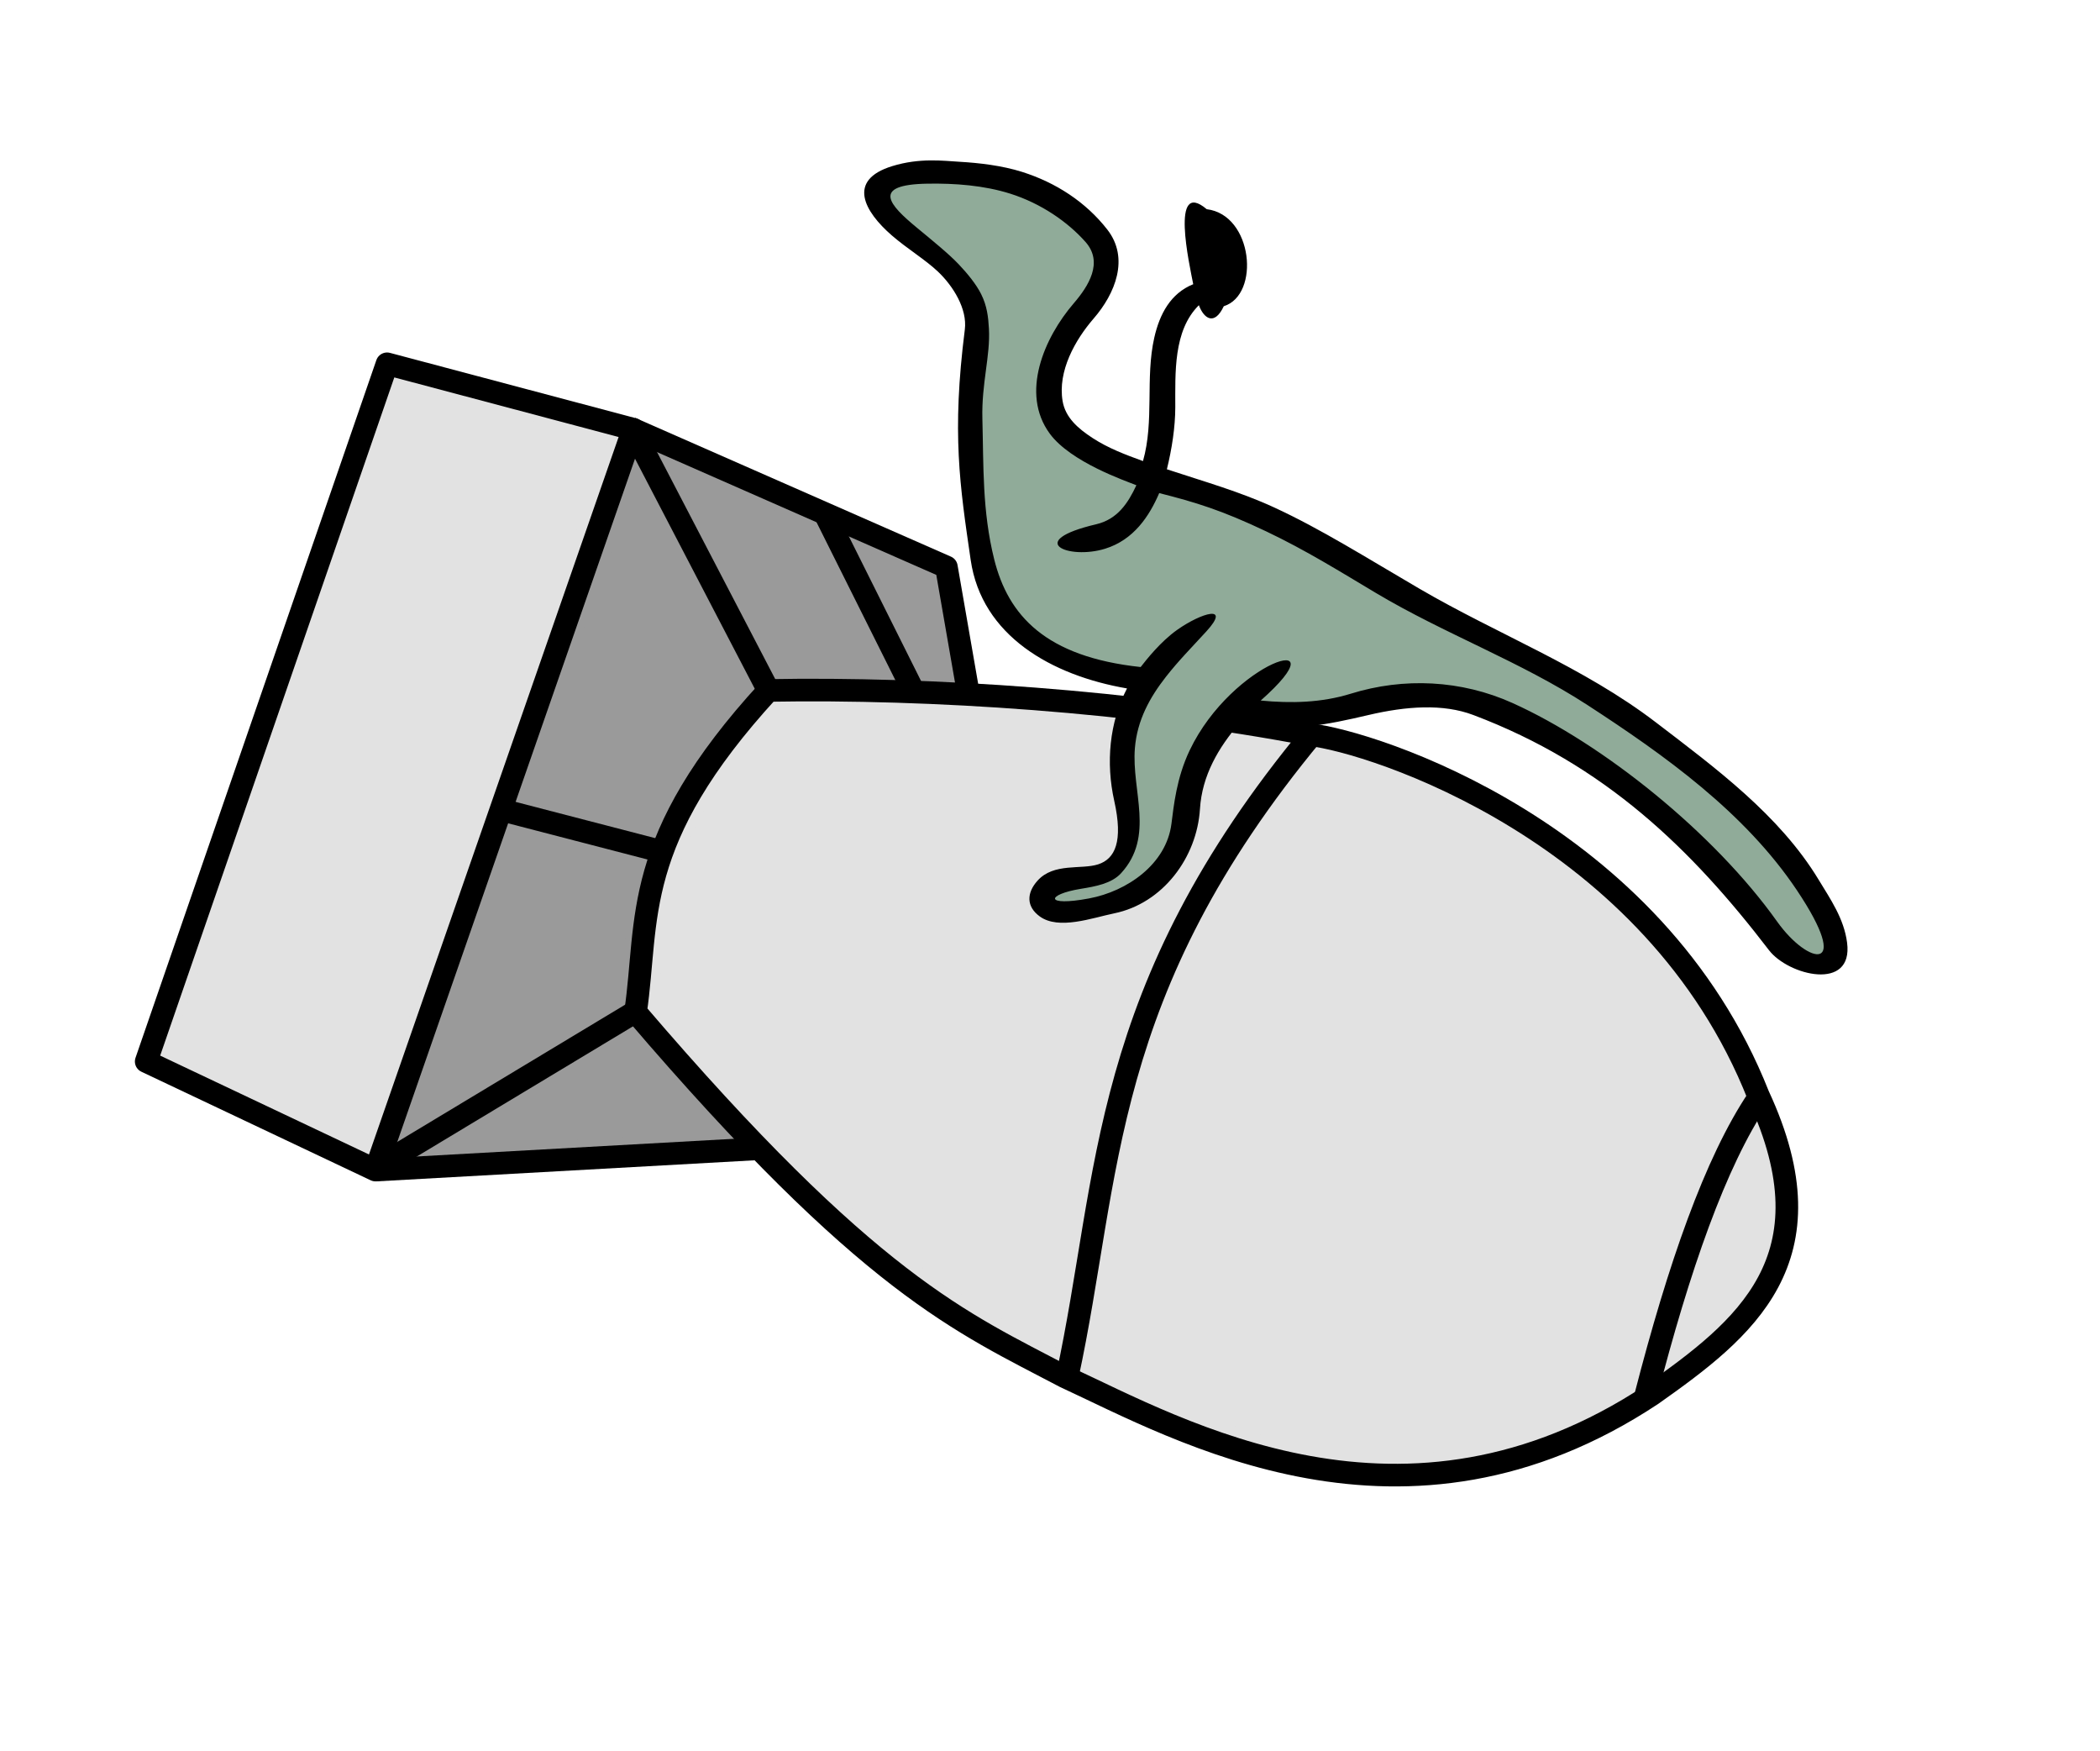
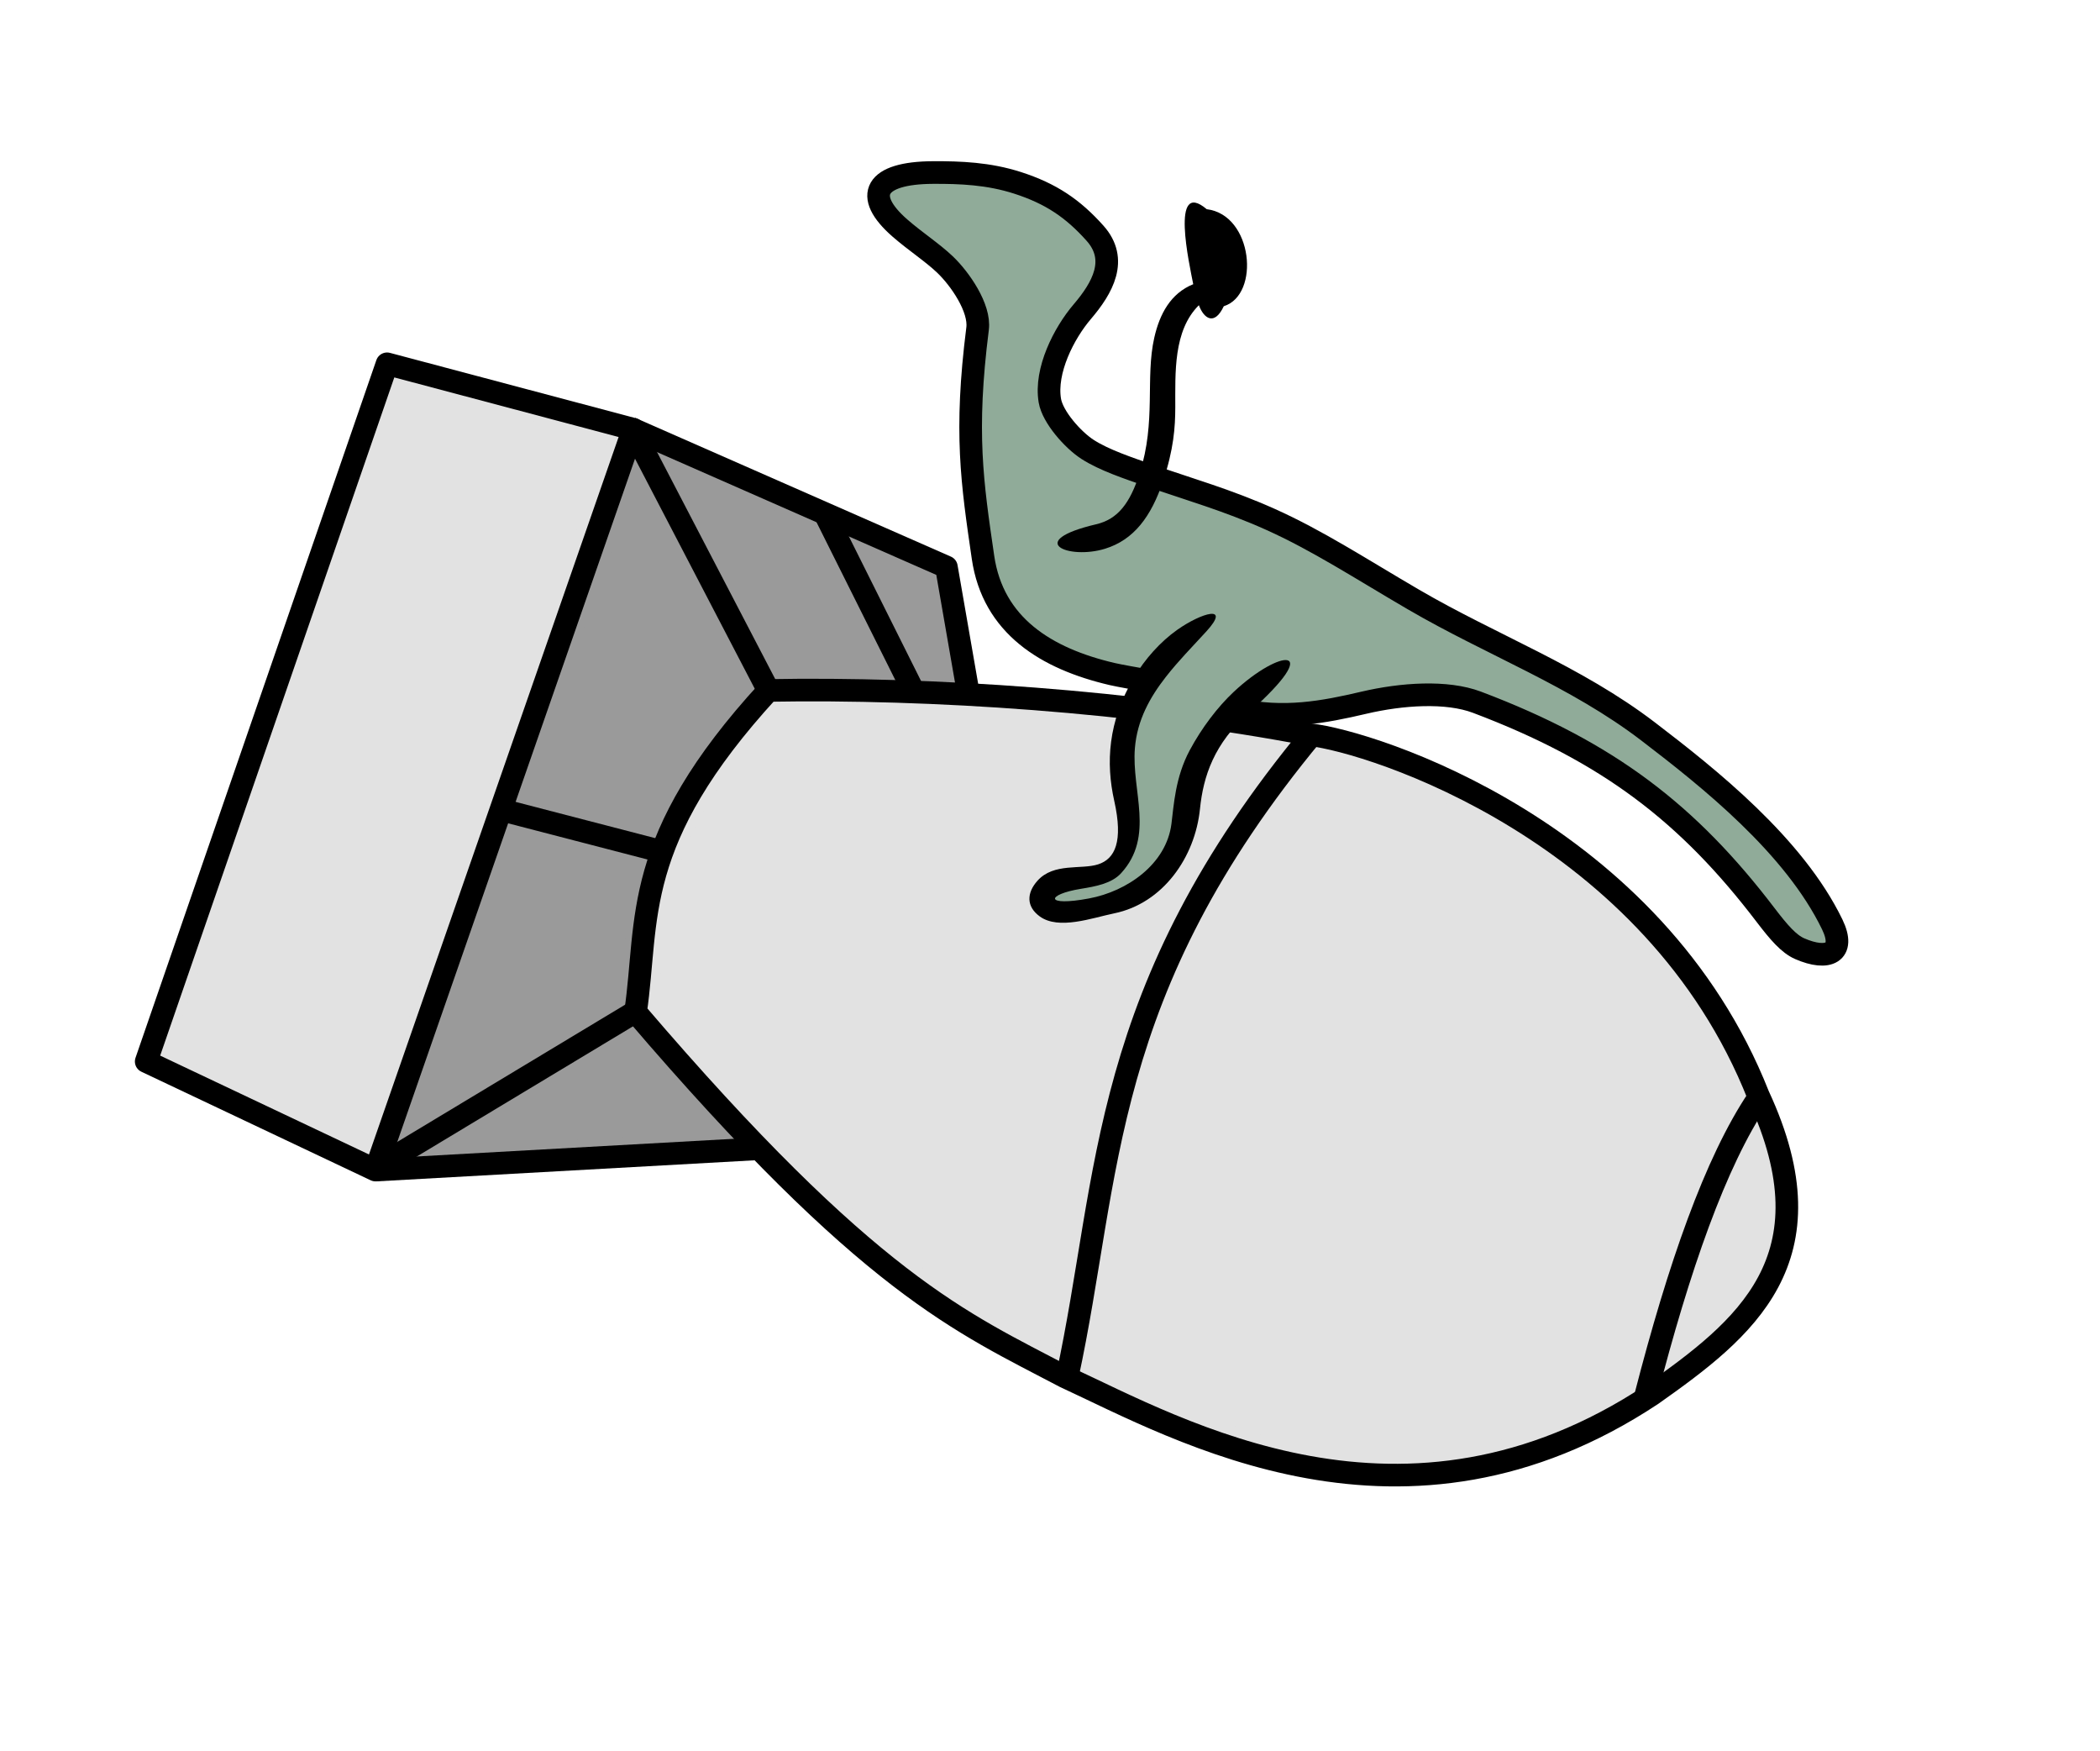
<svg xmlns="http://www.w3.org/2000/svg" width="6in" height="5in" id="svg2985" version="1.1" style="display:inline">
  <defs id="defs2987" />
  <g id="layer2" style="display:inline" transform="translate(-211.6181,-124.0045)">
    <g id="g3445">
      <path id="path3963" d="m 696.234,441.266 c 4.174,16.064 1.239,29.397 -9.176,41.695 -11.382,11.654 -25.775,22.297 -39.406,29.08 -12.705,6.3 -25.934,10.322 -40.152,12.21 -5.071,0.673 -19.474,0.846 -23.386,0.281 l 0,0 c -0.955,-0.138 -4.548,-0.601 -7.986,-1.03 -13.426,-1.673 -30.879,-6.968 -47.914,-14.536 -12.094,-6.482 -26.035,-12.026 -36.804,-17.943 -17.302,-9.545 -25.944,-15.434 -40.273,-27.434 -14.047,-11.763 -45.247,-43.855 -60.576,-62.309 -0.789,-0.95 -0.761,-2.878 0.18,-12.15 2.934,-28.917 8.834,-42.926 27.76,-65.922 l 5.555,-6.748 24.303,0.438 c 23.365,0.421 43.719,1.516 60.859,3.277 22.07,2.181 44.96,5.844 64.73,9.67 5.058,0 22.273,6.066 35.512,12.514 34.701,16.9 61.885,41.732 76.414,73.137 4.046,8.23 8.216,17.569 10.36,25.768 z" style="fill:#e2e2e2;fill-opacity:1;stroke:#e2e2e2;stroke-width:4.306;stroke-linecap:butt;stroke-linejoin:round;stroke-miterlimit:4;stroke-dasharray:none;stroke-opacity:1" />
    </g>
    <path style="fill:#e2e2e2;fill-opacity:1;stroke:#e2e2e2;stroke-width:4.306;stroke-linecap:butt;stroke-linejoin:round;stroke-miterlimit:4;stroke-dasharray:none;stroke-opacity:1" d="m 255.863,413.104 c 4.877,-13.798 59.92,-175.167 63.416,-185.949 10.393,2.569 49.934,12.907 61.65,16.272 -5.098,14.339 -63.503,184.187 -67.938,197.872 -18.193,-8.721 -43.076,-20.48 -57.128,-28.195 z" id="path3969" />
    <path style="fill:#9a9a9a;fill-opacity:1;stroke:#9a9a9a;stroke-width:4.306;stroke-linecap:butt;stroke-linejoin:round;stroke-miterlimit:4;stroke-dasharray:none;stroke-opacity:1" d="m 413.145,436.63 c -8.127,-10.456 -19.396,-22.554 -29.786,-33.868 1.536,-41.009 12.679,-62.046 37.479,-92.287 18.172,0.636 37.071,0.524 53.088,0.726 -1.768,-7.983 -4.12,-23.024 -5.291,-29.145 -20.295,-10.123 -71.337,-32.279 -81.358,-36.036 -24.531,70.28 -47.152,130.687 -67.855,194.668 6.276,0.371 63.866,-2.819 93.723,-4.057 z" id="path3971" />
  </g>
  <g id="g3821" style="display:inline;opacity:1" transform="translate(-211.6181,-124.0045)">
    <g id="g3852" transform="translate(13.74839,-23.56868)">
      <path style="fill:none;stroke:#000000;stroke-width:6.201;stroke-linecap:butt;stroke-linejoin:round;stroke-miterlimit:4;stroke-dasharray:none;stroke-opacity:1" d="m 237.968,438.652 66.065,-191.319 67.541,17.937 -70.706,203.157 z" id="path3002" />
      <path style="fill:none;stroke:#000000;stroke-width:6.201;stroke-linecap:butt;stroke-linejoin:miter;stroke-miterlimit:4;stroke-dasharray:none;stroke-opacity:1" d="M 379.186,381.027 334.749,369.488" id="path3824" />
      <path style="fill:none;stroke:#000000;stroke-width:6.201;stroke-linecap:butt;stroke-linejoin:miter;stroke-miterlimit:4;stroke-dasharray:none;stroke-opacity:1" d="m 371.575,425.341 -70.952,42.718" id="path3826" />
      <path style="fill:none;stroke:#000000;stroke-width:6.201;stroke-linecap:butt;stroke-linejoin:miter;stroke-miterlimit:4;stroke-dasharray:none;stroke-opacity:1" d="m 405.129,462.622 -104.284,5.814" id="path3828" />
      <path style="fill:none;stroke:#000000;stroke-width:6.201;stroke-linecap:butt;stroke-linejoin:miter;stroke-miterlimit:4;stroke-dasharray:none;stroke-opacity:1" d="M 408.635,336.92 371.329,265.27" id="path3830" />
      <path style="fill:none;stroke:#000000;stroke-width:6.201;stroke-linecap:butt;stroke-linejoin:miter;stroke-miterlimit:4;stroke-dasharray:none;stroke-opacity:1" d="M 448.215,336.674 424.003,288.187" id="path3832" />
      <path style="fill:none;stroke:#000000;stroke-width:6.201;stroke-linecap:butt;stroke-linejoin:round;stroke-miterlimit:4;stroke-dasharray:none;stroke-opacity:1" d="M 463.517,337.94 457.452,303.049 370.856,264.989" id="path3834" />
      <path style="fill:none;stroke:#000000;stroke-width:6.201;stroke-linecap:butt;stroke-linejoin:miter;stroke-miterlimit:4;stroke-dasharray:none;stroke-opacity:1" d="m 408.654,336.903 c -37.893,41.277 -32.733,62.683 -36.456,88.189 64.067,74.928 89.488,85.122 117.701,99.993 31.607,14.621 93.109,49.905 161.101,4.861 25.211,-17.807 50.045,-37.02 29.165,-81.939 C 651.443,375.325 574.091,350.939 557.255,349.055 509.137,339.78 452.896,336.118 408.654,336.903 Z" id="path3836" />
      <path style="fill:none;stroke:#000000;stroke-width:6.201;stroke-linecap:butt;stroke-linejoin:miter;stroke-miterlimit:4;stroke-dasharray:none;stroke-opacity:1" d="m 557.949,348.708 c -58.828,70.918 -55.385,121.078 -67.357,176.377" id="path3838" />
      <path style="fill:none;stroke:#000000;stroke-width:6.201;stroke-linecap:butt;stroke-linejoin:miter;stroke-miterlimit:4;stroke-dasharray:none;stroke-opacity:1" d="m 680.164,448.701 c -11.825,17.54 -21.847,46.498 -30.901,81.592" id="path3840" />
    </g>
  </g>
  <g id="layer5" style="display:inline">
-     <path style="opacity:1;fill:#90ab99;fill-opacity:1;stroke:#90ab99;stroke-width:7.2;stroke-miterlimit:4;stroke-dasharray:none;stroke-opacity:1" d="m 352.299,148.636 c 2.535,1.365 10.522,5.928 17.75,10.14 17.992,10.485 21.729,12.505 40.392,21.83 19.995,9.991 22.244,11.258 32.25,18.169 28.444,19.646 39.375,29.673 50.238,46.085 5.423,8.193 7.121,11.667 6.915,14.145 -0.129,1.551 -0.353,1.867 -1.403,1.98 -0.688,0.073 -1.925,-0.221 -2.75,-0.654 -2.611,-1.37 -5.668,-4.734 -12.251,-13.48 -15.758,-20.935 -42.331,-42.343 -66.105,-53.254 -11.098,-5.094 -16.333,-6.259 -27.894,-6.211 -8.575,0.036 -12.363,0.61 -21.5,3.262 -3.013,0.874 -5.502,1.135 -12.668,1.328 l -8.918,0.24 c -13.317,0.865 -10.212,-2.443 -16.607,6.96 -5.114,7.89 -7.292,14.002 -8.506,23.869 -0.896,7.277 -2.57,10.779 -7.268,15.203 -3.922,3.693 -8.13,6.038 -13.125,7.315 -4.99,1.276 -10.185,1.804 -10.632,1.082 -0.496,-0.803 2.247,-1.828 7.5,-2.8 5.785,-1.071 8.034,-2.092 10.406,-4.726 4.641,-5.152 5.493,-10.116 4.038,-23.516 -0.779,-7.178 -0.829,-9.055 -0.317,-12.038 -0.509,-7.065 5.448,-12.494 5.581,-16.254 0.094,-2.646 -3.857,-4.465 -9.937,-5.444 -9.807,-1.654 -18.548,-5.501 -24.028,-10.575 -9.611,-8.898 -12.791,-20.443 -13.825,-50.188 -0.276,-7.936 -0.162,-10.493 0.8,-18 2.588,-20.202 0.304,-25.567 -16.745,-39.321 -6.353,-5.125 -9.366,-8.359 -9.157,-9.827 0.4,-2.814 8.141,-3.965 19.364,-2.878 12.196,1.181 21.298,4.687 29.062,11.195 5.121,4.292 6.699,6.648 6.68,9.975 -0.018,3.274 -1.062,5.324 -5.668,11.127 -4.202,5.294 -8.134,12.983 -9.246,18.079 -2.795,12.808 2.545,21.034 18.449,28.418 15.89,7.355 33.247,10.49 49.124,18.769 z" id="path4677" />
+     <path style="opacity:1;fill:#90ab99;fill-opacity:1;stroke:#90ab99;stroke-width:7.2;stroke-miterlimit:4;stroke-dasharray:none;stroke-opacity:1" d="m 352.299,148.636 c 2.535,1.365 10.522,5.928 17.75,10.14 17.992,10.485 21.729,12.505 40.392,21.83 19.995,9.991 22.598,10.374 32.604,17.285 28.444,19.646 39.522,29.932 50.385,46.344 5.423,8.193 7.505,11.231 7.299,13.709 -0.279,2.542 -2.32,1.729 -4.153,0.796 -2.611,-1.37 -6.552,-3.144 -13.135,-11.889 -15.758,-20.935 -42.331,-42.343 -66.105,-53.254 -11.098,-5.094 -16.333,-6.259 -27.894,-6.211 -8.575,0.036 -12.363,0.61 -21.5,3.262 -3.013,0.874 -5.502,1.135 -12.668,1.328 l -8.918,0.24 c -13.317,0.865 -10.212,-2.443 -16.607,6.96 -5.114,7.89 -7.292,14.002 -8.506,23.869 -0.896,7.277 -2.57,10.779 -7.268,15.203 -3.922,3.693 -8.13,6.038 -13.125,7.315 -4.99,1.276 -10.185,1.804 -10.632,1.082 -0.496,-0.803 2.247,-1.828 7.5,-2.8 5.785,-1.071 8.034,-2.092 10.406,-4.726 4.641,-5.152 5.493,-10.116 4.038,-23.516 -0.779,-7.178 -0.829,-9.055 -0.317,-12.038 -0.509,-7.065 5.448,-12.494 5.581,-16.254 0.094,-2.646 -3.857,-4.465 -9.937,-5.444 -9.807,-1.654 -18.548,-5.501 -24.028,-10.575 -9.611,-8.898 -12.791,-20.443 -13.825,-50.188 -0.276,-7.936 -0.162,-10.493 0.8,-18 2.588,-20.202 0.304,-25.567 -16.745,-39.321 -6.353,-5.125 -9.366,-8.359 -9.157,-9.827 0.4,-2.814 8.141,-3.965 19.364,-2.878 12.196,1.181 21.298,4.687 29.062,11.195 5.121,4.292 6.699,6.648 6.68,9.975 -0.018,3.274 -1.062,5.324 -5.668,11.127 -4.202,5.294 -8.134,12.983 -9.246,18.079 -2.795,12.808 2.545,21.034 18.449,28.418 15.89,7.355 33.247,10.49 49.124,18.769 z" id="path4677" />
  </g>
  <g id="layer6" style="display:inline" transform="translate(-211.6181,-124.0045)">
-     <path style="display:inline;fill:#000000;fill-opacity:1;fill-rule:nonzero;stroke:none" clip-path="none" d="m 456.333,169.561 c -12.534,3.854 -7.609,12.48 -0.114,18.989 4.218,3.662 9.224,6.66 12.706,9.973 4.127,3.927 8.048,10.189 7.33,15.855 -3.608,28.467 -1.371,42.721 1.607,63.18 3.024,20.771 22.139,31.654 42.877,35.229 -4.866,9.329 -5.817,20.464 -3.5,30.828 2.494,11.155 0.226,15.902 -4.408,17.405 -4.654,1.509 -12.176,-0.501 -16.642,4.489 -3.024,3.379 -3.086,7.087 0.598,9.781 5.232,3.826 14.48,0.391 20.42,-0.825 13.371,-2.737 22.713,-15.316 23.541,-28.619 0.573,-9.201 5.073,-16.854 10.891,-23.586 12.784,2.878 24.346,0.392 35.307,-2.179 10.444,-2.45 20.472,-3.146 28.76,-0.018 36.174,13.653 59.95,36.869 81.117,64.5 5.31,6.931 23.17,11.409 21.426,-2.061 -0.859,-6.632 -4.57,-11.923 -7.827,-17.299 -10.716,-17.687 -28.308,-30.637 -44.624,-43.117 -19.914,-15.232 -43.316,-24.092 -64.744,-36.59 -14.543,-8.482 -27.111,-16.433 -40.016,-22.372 -9.411,-4.331 -19.167,-7.064 -29.361,-10.437 1.376,-5.608 2.292,-11.526 2.305,-16.971 0.022,-9.409 -0.6,-21.01 6.469,-28.018 1.379,3.699 4.27,5.724 6.834,0.277 10.045,-3.132 8.03,-25.073 -4.68,-26.605 -10.092,-8.514 -4.728,15.253 -3.702,20.568 -6.189,2.505 -9.208,8.135 -10.689,14.69 -2.499,11.055 0.051,22.751 -3.092,33.809 -4.911,-1.785 -9.53,-3.524 -13.829,-6.324 -4.037,-2.629 -7.46,-5.637 -8.218,-10.125 -1.388,-8.217 3.438,-16.78 8.519,-22.643 5.906,-6.814 9.881,-16.522 3.74,-24.393 -5.893,-7.553 -14.103,-12.885 -23.385,-15.816 -5.513,-1.741 -11.805,-2.463 -17.118,-2.77 -4.44,-0.256 -10.895,-1.144 -18.5,1.194 z m 53.032,20.8 c 4.962,5.608 0.797,12.131 -3.246,16.83 -8.049,9.353 -14.74,24.618 -6.555,35.738 5.756,7.82 20.832,12.955 23.748,14.135 -2.271,4.86 -5.147,9.321 -11.023,10.704 -19.823,4.663 -7.608,9.813 2.438,6.706 7.882,-2.437 12.147,-8.967 14.848,-15.258 9.968,2.534 16.979,4.631 29.384,10.52 10.853,5.152 20.506,11.183 30.137,16.922 18.816,11.211 39.581,18.752 57.91,30.66 21.224,13.789 43.183,29.477 57.446,50.764 15.46,23.075 3.167,20.665 -5.38,8.65 -17.333,-24.367 -47.799,-48.776 -72.601,-59.952 -14.069,-6.339 -29.808,-7.062 -44.326,-2.559 -8.085,2.508 -16.437,2.685 -24.73,1.885 22.792,-20.174 -7.775,-10.975 -19.501,13.684 -3.608,7.588 -4.344,15.123 -4.99,20.14 -1.423,11.058 -12.124,18.477 -22.594,20.439 -12.294,2.304 -11.809,-1.075 -2.271,-2.633 3.947,-0.644 8.427,-1.41 11.052,-4.279 9.303,-10.169 2.834,-22.477 3.791,-34.297 0.624,-7.705 4.145,-13.983 8.484,-19.528 3.559,-4.549 7.024,-7.999 11.129,-12.498 6.844,-7.5 -1.366,-5.102 -7.982,-0.435 -4.625,3.262 -8.512,8.257 -10.047,10.218 -26.075,-2.792 -36.334,-14.129 -40.175,-29.542 -3.306,-13.265 -2.895,-25.609 -3.238,-38.501 -0.261,-9.815 2.222,-17.258 1.791,-24.793 -0.178,-3.123 -0.495,-6.148 -2.137,-9.437 -1.337,-2.678 -3.732,-5.622 -6.191,-8.21 -2.742,-2.886 -7.292,-6.568 -11.456,-10.012 -7.474,-6.181 -12.724,-11.793 2.921,-12.054 7.507,-0.126 15.521,0.466 22.721,2.745 8.457,2.677 15.789,7.762 20.642,13.247 z" id="path3433" />
+     <g id="g4225">
+       <path transform="translate(211.6181,124.0045)" id="path3433-6" d="m 339.273,194.505 c 12.784,2.878 23.846,0.767 34.807,-1.804 10.444,-2.45 22.722,-3.271 31.01,-0.143 36.174,13.653 58.073,30.666 79.178,58.345 3.657,4.796 6.372,7.938 9.366,9.246 7.758,3.389 12.715,1.164 8.913,-6.672 -10.501,-21.641 -33.821,-40.151 -50.49,-52.895 -19.917,-15.228 -42.879,-23.655 -64.307,-36.152 -14.543,-8.482 -26.425,-16.256 -39.391,-22.059 -11.748,-5.258 -22.078,-8.144 -32.951,-11.937 -5.993,-2.091 -12.571,-4.274 -17.106,-7.199 -4.048,-2.611 -9.585,-8.887 -10.343,-13.375 -1.388,-8.217 3.855,-18.494 8.894,-24.393 5.541,-6.487 9.979,-14.264 3.49,-21.518 -6.034,-6.746 -12.058,-10.857 -21.26,-13.816 -7.966,-2.561 -15.696,-2.859 -23.213,-2.821 -15.87,0.08 -19.33,6.245 -9.019,15.234 4.211,3.671 8.849,6.66 12.331,9.973 4.127,3.927 9.673,11.939 8.955,17.605 -3.608,28.467 -1.496,42.221 1.482,62.68 2.729,18.748 17.347,27.812 35.419,32.027 1.949,0.455 7.064,1.353 9.083,1.701" clip-path="none" style="display:inline;opacity:1;fill:none;fill-opacity:1;fill-rule:nonzero;stroke:#000000;stroke-width:6.21;stroke-linecap:round;stroke-miterlimit:4;stroke-dasharray:none;stroke-opacity:1" />
+       <path style="display:inline;opacity:1;fill:#000000;fill-opacity:1;fill-rule:nonzero;stroke:none" clip-path="none" d="m 517.241,343.615 c 2.494,11.155 0.226,15.902 -4.408,17.405 -4.654,1.509 -12.176,-0.501 -16.642,4.489 -3.024,3.379 -3.086,7.087 0.598,9.781 5.232,3.826 14.48,0.391 20.42,-0.825 13.371,-2.737 22.194,-15.359 23.541,-28.619 0.916,-9.023 3.848,-17.923 13.528,-26.537 20.905,-18.602 8.469,-17.534 -4.291,-5.559 -4.393,4.123 -8.762,9.854 -12.072,16.042 -3.962,7.409 -4.344,15.123 -4.99,20.14 -1.423,11.058 -12.124,18.477 -22.594,20.439 -12.294,2.304 -11.809,-1.075 -2.271,-2.633 3.947,-0.644 8.427,-1.41 11.052,-4.279 9.303,-10.169 2.834,-22.477 3.791,-34.297 0.624,-7.705 4.145,-13.983 8.484,-19.528 3.559,-4.549 7.024,-7.999 11.129,-12.498 6.844,-7.5 -1.366,-5.102 -7.982,-0.435 -4.625,3.262 -8.884,8.017 -11.921,13.151 -7.124,12.043 -7.691,23.398 -5.374,33.762 z" id="path4217" />
+       <path style="display:inline;opacity:1;fill:#000000;fill-opacity:1;fill-rule:nonzero;stroke:none" clip-path="none" d="m 533.983,235.716 c 0.022,-9.409 -0.6,-21.01 6.469,-28.018 1.379,3.699 4.27,5.724 6.834,0.277 10.045,-3.132 8.03,-25.073 -4.68,-26.605 -10.092,-8.514 -4.728,15.253 -3.702,20.568 -6.189,2.505 -9.208,8.135 -10.689,14.69 -2.499,11.055 0.559,22.904 -3.997,37.122 -2.676,8.35 -6.052,12.635 -11.928,14.017 -19.823,4.663 -7.608,9.813 2.438,6.706 7.882,-2.437 12.636,-8.789 15.899,-18.522 2.924,-8.721 3.343,-14.791 3.355,-20.235 z" id="path4213" />
+     </g>
  </g>
</svg>
